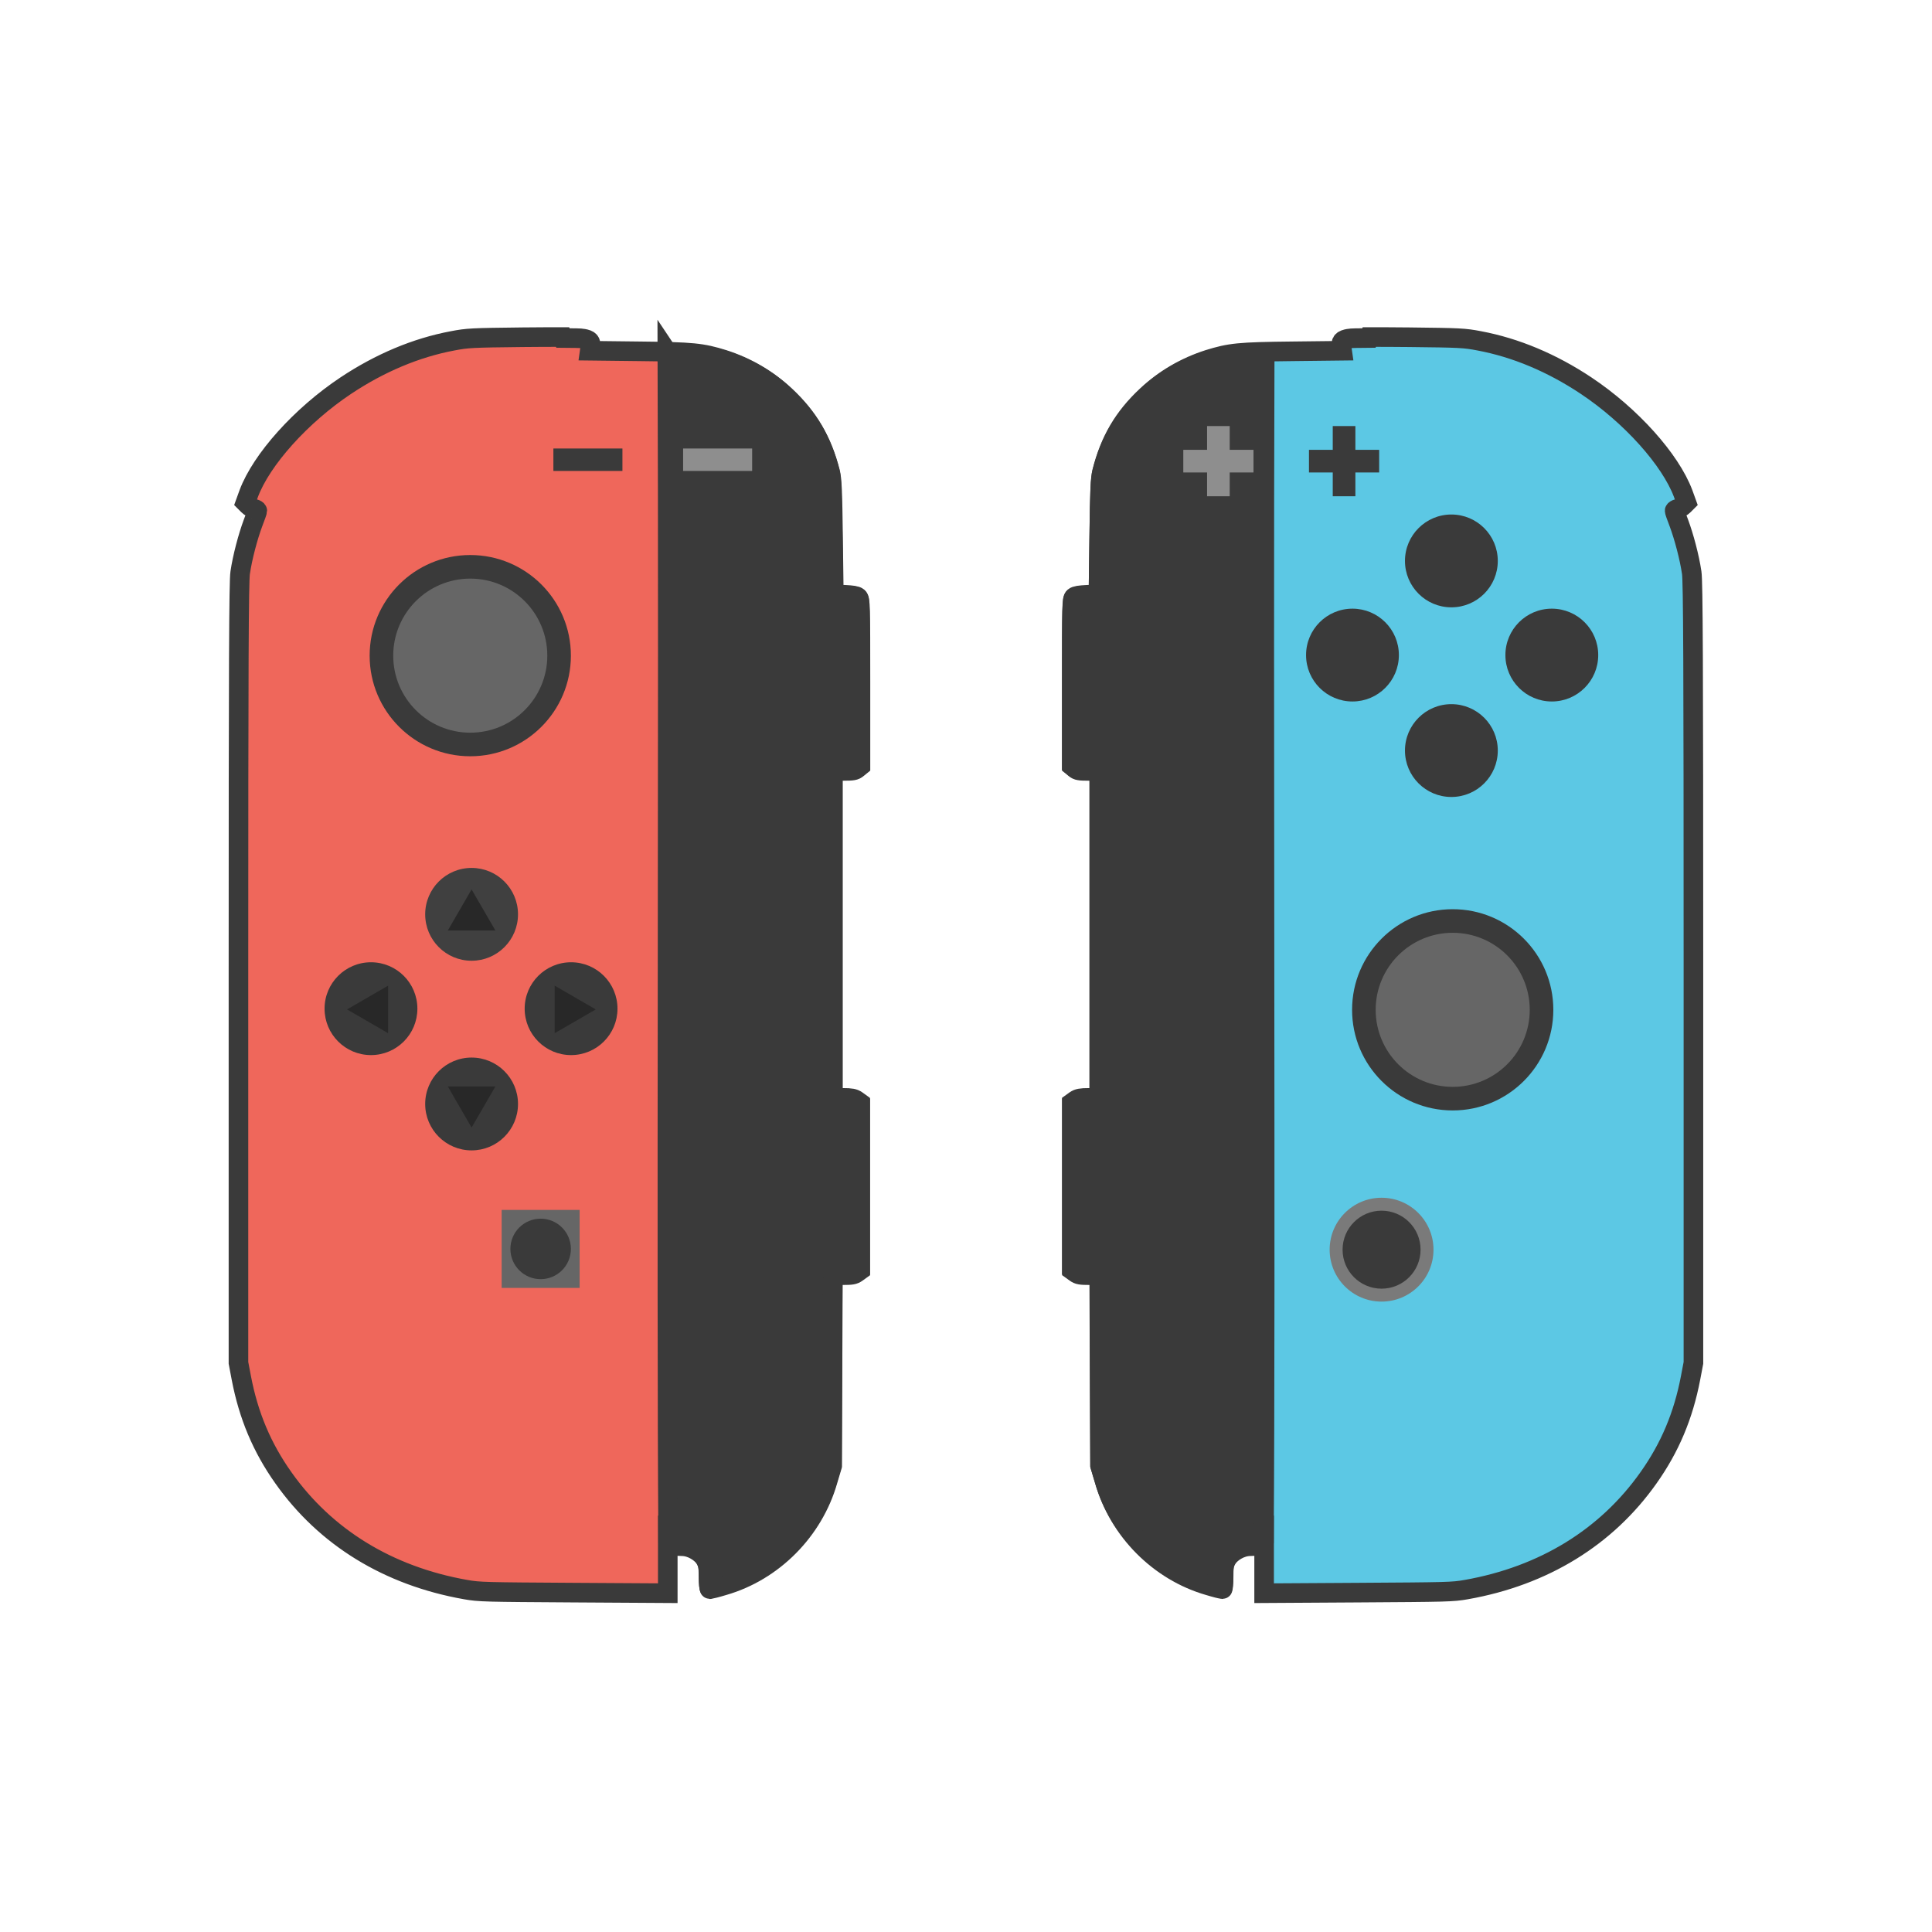
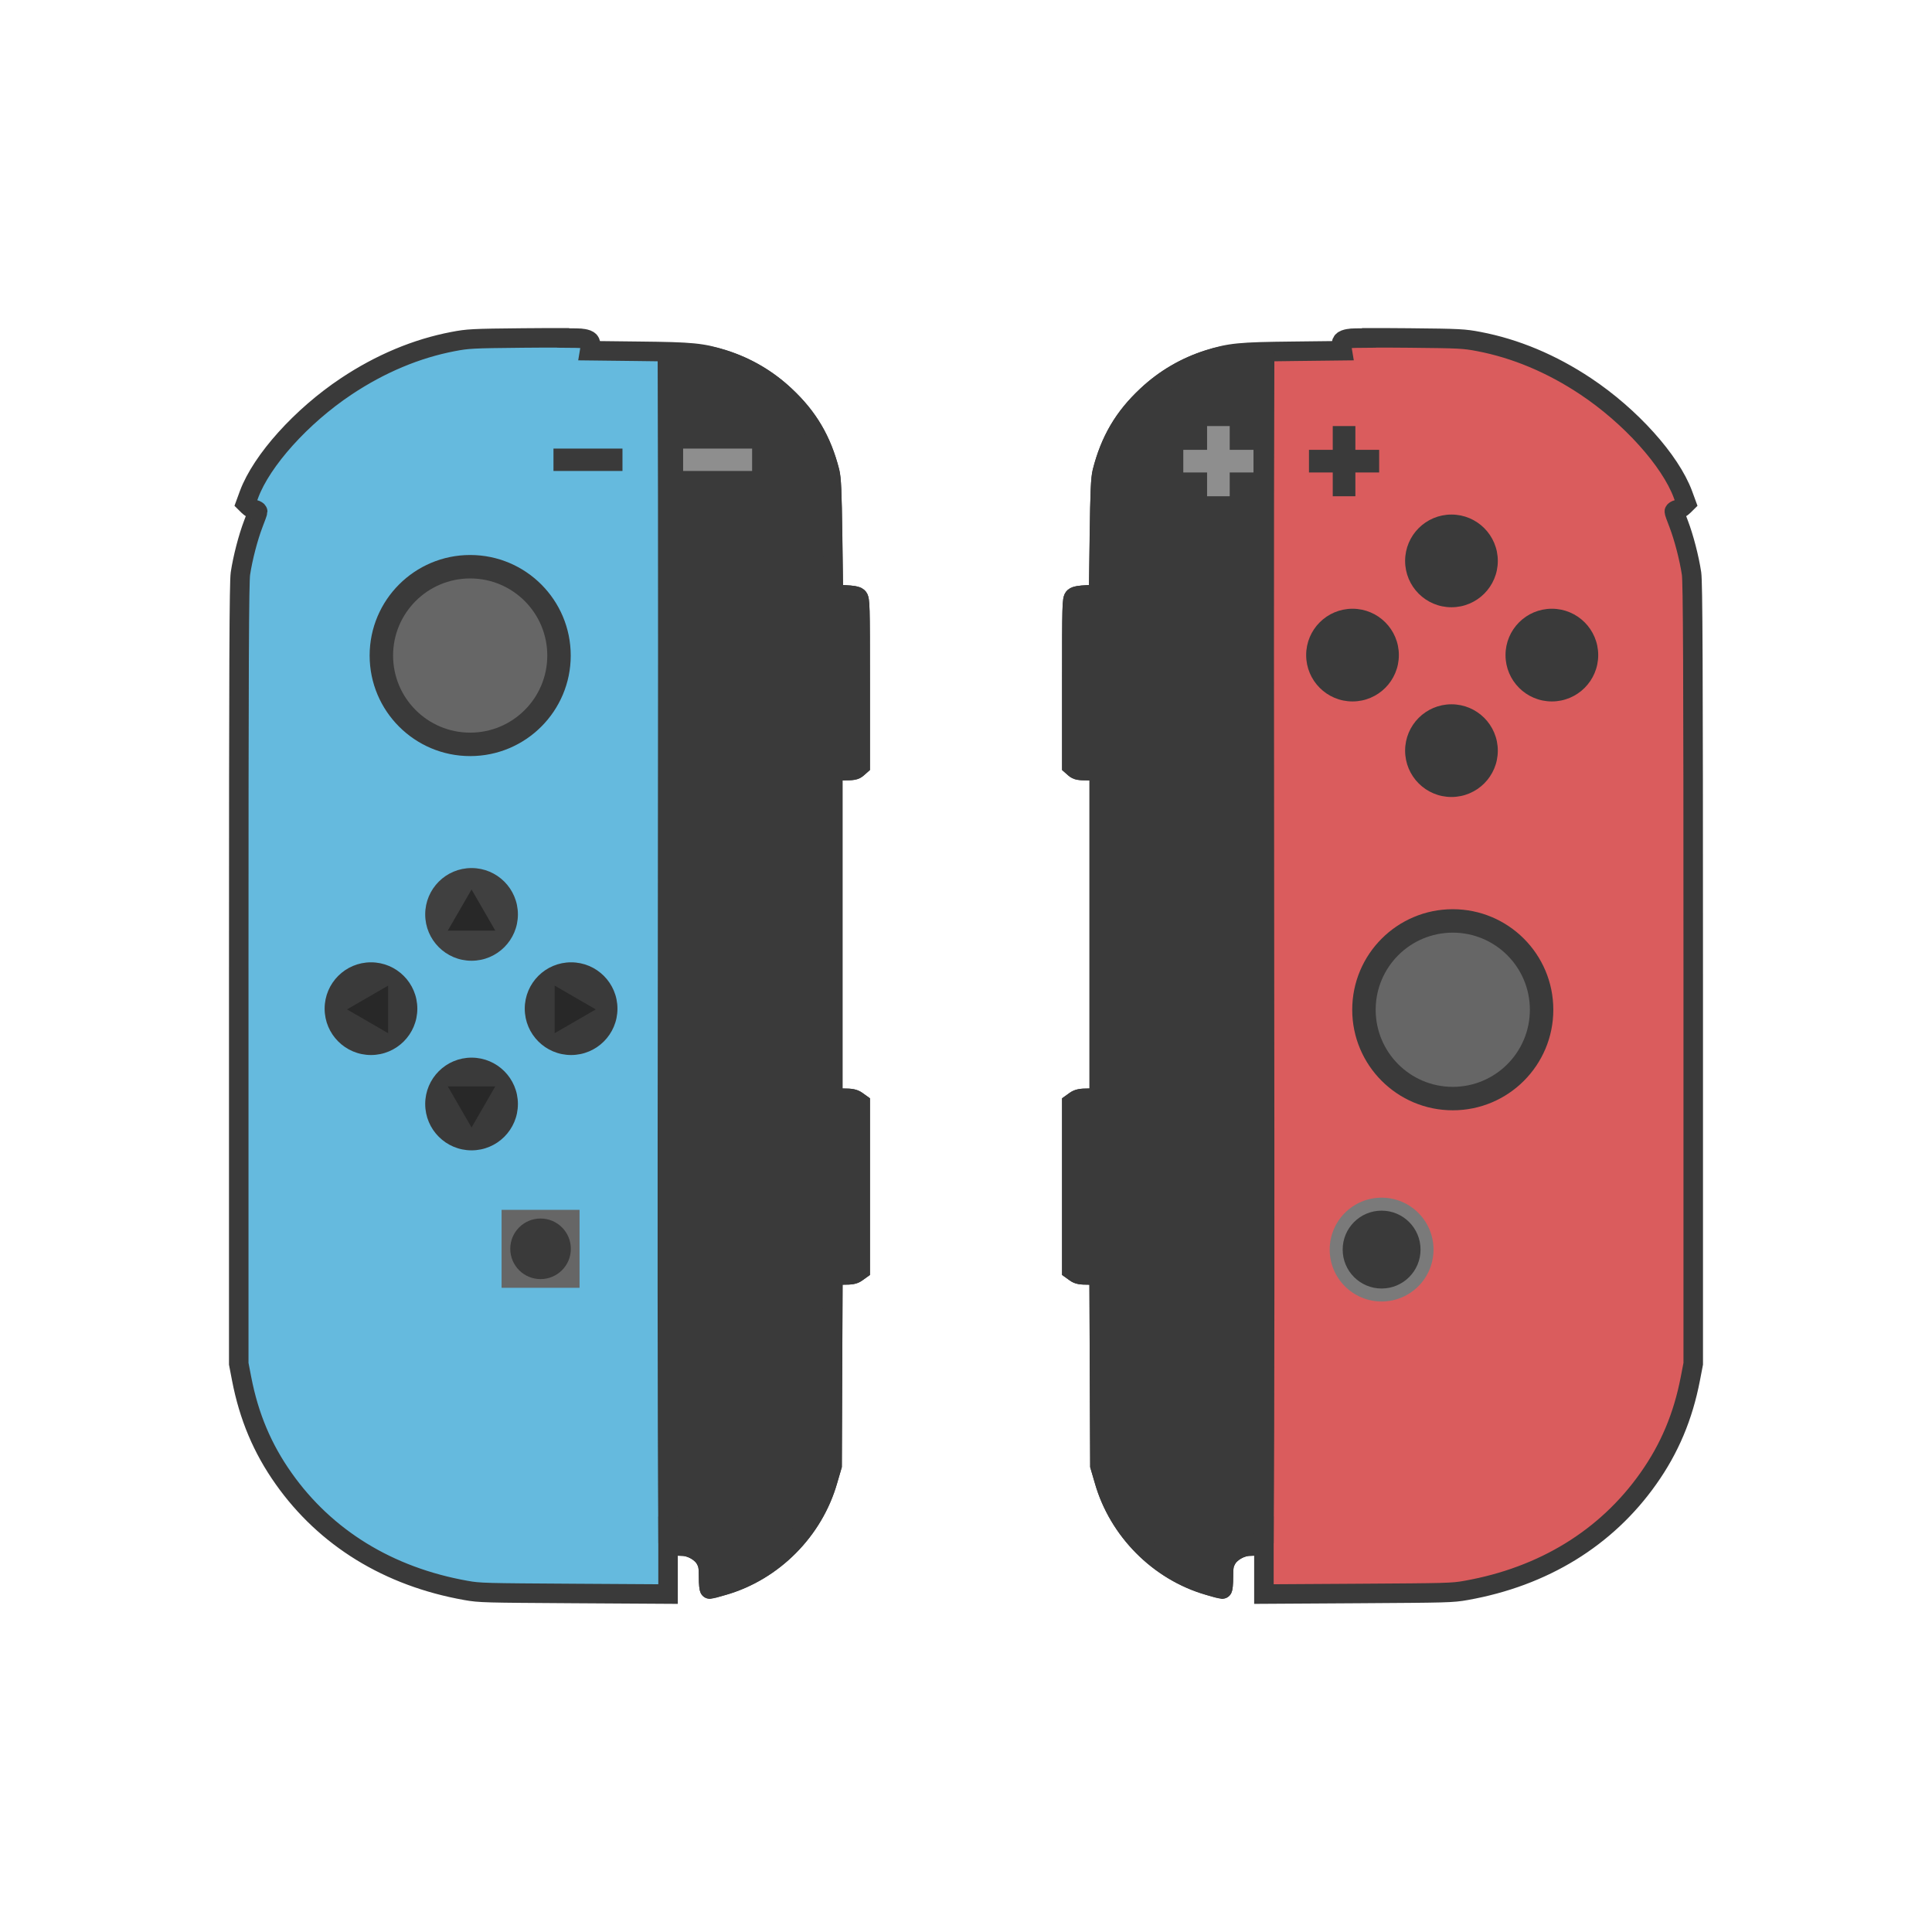
<svg xmlns="http://www.w3.org/2000/svg" width="256" height="256" viewBox="0 0 67.733 67.733" version="1.1" id="svg4925">
  <defs id="defs4919">
    </defs>
  <g id="layer1" transform="translate(0,-229.2666)">
-     <g id="g4910" transform="matrix(6.668542,0,0,6.668542,-3.185421,-1680.371)">
-       <g transform="translate(-3.815451,-1.3888992e-6)" id="g5517">
-         <path style="fill:#5cc8e4;fill-opacity:1;stroke:#3a3a3a;stroke-width:0.103;stroke-miterlimit:4;stroke-dasharray:none;stroke-opacity:1" d="m 11.49,288.142 c -0.057,3.7e-4 -0.097,9.4e-4 -0.105,0.003 -0.035,0.006 -0.044,0.016 -0.039,0.043 l 0.003,0.021 -0.259,0.003 c -0.284,0.003 -0.33,0.008 -0.443,0.043 -0.122,0.039 -0.232,0.103 -0.325,0.19 -0.122,0.114 -0.193,0.235 -0.235,0.4 -0.009,0.037 -0.012,0.097 -0.015,0.345 l -0.004,0.3 -0.058,0.002 c -0.041,0.002 -0.062,0.005 -0.07,0.012 -0.012,0.01 -0.012,0.039 -0.012,0.448 v 0.437 l 0.015,0.013 c 0.012,0.011 0.024,0.013 0.072,0.013 h 0.057 v 0.861 0.861 h -0.054 c -0.044,0 -0.057,0.003 -0.072,0.013 l -0.018,0.013 v 0.438 0.438 l 0.018,0.013 c 0.015,0.011 0.028,0.013 0.072,0.013 h 0.054 l 0.002,0.502 0.002,0.501 0.023,0.077 c 0.075,0.263 0.287,0.476 0.548,0.552 0.036,0.011 0.069,0.019 0.072,0.019 0.003,0 0.006,-0.028 0.006,-0.063 0,-0.053 0.003,-0.068 0.016,-0.092 0.021,-0.039 0.076,-0.071 0.124,-0.071 0.027,0 0.036,-0.003 0.054,-0.019 l 0.02,-0.019 v 0.144 0.145 l 0.493,-0.003 c 0.467,-0.003 0.497,-0.003 0.57,-0.016 0.407,-0.072 0.737,-0.275 0.958,-0.588 0.112,-0.158 0.183,-0.326 0.221,-0.525 l 0.015,-0.079 v -2.048 c 0,-1.642 -0.002,-2.06 -0.009,-2.106 -0.012,-0.082 -0.041,-0.19 -0.067,-0.26 -0.013,-0.033 -0.023,-0.062 -0.023,-0.066 0,-0.003 0.008,-0.008 0.016,-0.01 0.009,-0.002 0.023,-0.01 0.032,-0.019 l 0.014,-0.014 -0.017,-0.047 c -0.067,-0.179 -0.275,-0.411 -0.511,-0.568 -0.179,-0.119 -0.369,-0.199 -0.561,-0.235 -0.078,-0.015 -0.1,-0.016 -0.368,-0.019 -0.078,-9.4e-4 -0.153,-9.4e-4 -0.21,-9.4e-4 z" id="path6-2-9-6-7-2" />
-         <path style="fill:#3a3a3a;fill-opacity:1;stroke:#3a3a3a;stroke-width:0.103;stroke-miterlimit:4;stroke-dasharray:none;stroke-opacity:1" d="m 10.942,288.217 c -0.007,1.91 0.006,4.822 -0.004,6.239 l -0.02,0.019 c -0.017,0.016 -0.026,0.019 -0.053,0.019 -0.047,0 -0.103,0.032 -0.124,0.071 -0.013,0.024 -0.015,0.039 -0.015,0.092 0,0.035 -0.003,0.063 -0.006,0.063 -0.003,0 -0.036,-0.008 -0.072,-0.019 -0.261,-0.075 -0.473,-0.289 -0.548,-0.552 l -0.023,-0.077 -0.002,-0.501 -0.002,-0.502 h -0.054 c -0.044,0 -0.057,-0.002 -0.072,-0.013 l -0.018,-0.013 v -0.438 -0.438 l 0.018,-0.013 c 0.015,-0.011 0.028,-0.014 0.072,-0.014 h 0.054 v -0.861 -0.861 h -0.057 c -0.048,0 -0.059,-0.002 -0.072,-0.013 l -0.016,-0.013 v -0.437 c 0,-0.408 7.144e-4,-0.438 0.012,-0.448 0.008,-0.007 0.029,-0.01 0.07,-0.012 l 0.058,-0.002 0.004,-0.3 c 0.003,-0.248 0.006,-0.308 0.015,-0.345 0.042,-0.165 0.114,-0.286 0.235,-0.4 0.093,-0.088 0.203,-0.151 0.325,-0.19 0.083,-0.026 0.16,-0.034 0.294,-0.038 z" id="path6-2-9-6-7-0-4" />
+     <g id="g4925">
+       <g id="g4906">
+         <path style="fill:#da5c5d;fill-opacity:1;stroke:#3a3a3a;stroke-width:0.684;stroke-miterlimit:4;stroke-dasharray:none;stroke-opacity:1" d="m 47.994,241.116 c -0.381,0.002 -0.644,0.006 -0.697,0.02 -0.234,0.04 -0.293,0.107 -0.261,0.288 l 0.023,0.138 -1.727,0.02 c -1.892,0.02 -2.204,0.053 -2.955,0.289 -0.816,0.258 -1.544,0.684 -2.167,1.269 -0.811,0.757 -1.287,1.57 -1.567,2.667 -0.059,0.25 -0.078,0.65 -0.101,2.302 l -0.027,2.001 -0.39,0.013 c -0.275,0.013 -0.412,0.033 -0.467,0.081 -0.078,0.067 -0.082,0.263 -0.082,2.986 v 2.917 l 0.101,0.09 c 0.082,0.073 0.16,0.087 0.481,0.087 h 0.38 v 5.743 5.743 h -0.362 c -0.293,0 -0.38,0.02 -0.481,0.09 l -0.119,0.086 v 2.921 2.921 l 0.119,0.086 c 0.101,0.073 0.188,0.09 0.481,0.09 H 38.533 l 0.014,3.347 0.014,3.343 0.151,0.516 c 0.499,1.751 1.915,3.175 3.656,3.678 0.243,0.073 0.458,0.129 0.481,0.129 0.023,0 0.041,-0.189 0.041,-0.421 0,-0.353 0.019,-0.451 0.106,-0.612 0.137,-0.262 0.508,-0.473 0.825,-0.473 0.183,0 0.243,-0.02 0.357,-0.125 l 0.133,-0.125 v 0.963 0.968 l 3.29,-0.02 c 3.116,-0.02 3.313,-0.02 3.798,-0.108 2.712,-0.482 4.916,-1.837 6.387,-3.919 0.747,-1.054 1.219,-2.177 1.475,-3.502 l 0.101,-0.525 v -13.659 c 0,-10.949 -0.014,-13.737 -0.059,-14.046 -0.082,-0.547 -0.27,-1.265 -0.449,-1.734 -0.087,-0.219 -0.156,-0.417 -0.156,-0.439 0,-0.02 0.051,-0.053 0.11,-0.069 0.059,-0.013 0.156,-0.069 0.211,-0.125 l 0.096,-0.095 -0.115,-0.314 c -0.444,-1.192 -1.837,-2.74 -3.409,-3.786 -1.196,-0.796 -2.46,-1.325 -3.743,-1.57 -0.518,-0.099 -0.669,-0.108 -2.451,-0.125 -0.522,-0.006 -1.021,-0.006 -1.401,-0.006 z" id="path6-2-9-6-7-2" />
+         <path style="fill:#3a3a3a;fill-opacity:1;stroke:#3a3a3a;stroke-width:0.684;stroke-miterlimit:4;stroke-dasharray:none;stroke-opacity:1" d="m 44.336,241.616 c -0.047,12.735 0.041,32.156 -0.024,41.604 l -0.134,0.127 c -0.114,0.105 -0.172,0.124 -0.355,0.124 -0.316,0 -0.69,0.21 -0.827,0.472 -0.087,0.16 -0.103,0.261 -0.103,0.614 0,0.233 -0.019,0.42 -0.041,0.42 -0.023,0 -0.24,-0.053 -0.482,-0.127 -1.741,-0.503 -3.157,-1.929 -3.656,-3.68 l -0.152,-0.517 -0.014,-3.343 -0.014,-3.346 h -0.358 c -0.293,0 -0.378,-0.013 -0.479,-0.089 l -0.121,-0.086 v -2.922 -2.919 l 0.121,-0.086 c 0.101,-0.07 0.186,-0.093 0.479,-0.093 h 0.362 v -5.741 -5.745 h -0.379 c -0.321,0 -0.397,-0.013 -0.479,-0.086 l -0.103,-0.089 v -2.915 c 0,-2.723 0.005,-2.921 0.083,-2.988 0.055,-0.047 0.194,-0.069 0.469,-0.083 l 0.389,-0.013 0.027,-2.002 c 0.023,-1.652 0.041,-2.052 0.1,-2.302 0.279,-1.097 0.757,-1.91 1.568,-2.667 0.623,-0.585 1.352,-1.01 2.168,-1.268 0.555,-0.174 1.068,-0.225 1.957,-0.255 z" id="path6-2-9-6-7-0-4" />
      </g>
-       <circle r="0.529" cy="291.674" cx="8.115" id="path4913-2" style="opacity:1;vector-effect:none;fill:#3a3a3a;fill-opacity:1;stroke:none;stroke-width:0.106;stroke-linecap:round;stroke-linejoin:round;stroke-miterlimit:4;stroke-dasharray:none;stroke-dashoffset:0;stroke-opacity:1;paint-order:normal" />
-       <circle r="0.405" cy="291.674" cx="8.115" id="path4913-7-8" style="opacity:1;vector-effect:none;fill:#666666;fill-opacity:1;stroke:none;stroke-width:0.081;stroke-linecap:round;stroke-linejoin:round;stroke-miterlimit:4;stroke-dasharray:none;stroke-dashoffset:0;stroke-opacity:1;paint-order:normal" />
-       <circle r="0.244" cy="289.314" cx="8.108" id="path4932-9" style="opacity:1;vector-effect:none;fill:#3a3a3a;fill-opacity:1;stroke:none;stroke-width:0.108;stroke-linecap:round;stroke-linejoin:round;stroke-miterlimit:4;stroke-dasharray:none;stroke-dashoffset:0;stroke-opacity:1;paint-order:normal" />
-       <circle r="0.244" cy="290.311" cx="8.108" id="path4932-9-3" style="opacity:1;vector-effect:none;fill:#3a3a3a;fill-opacity:1;stroke:none;stroke-width:0.108;stroke-linecap:round;stroke-linejoin:round;stroke-miterlimit:4;stroke-dasharray:none;stroke-dashoffset:0;stroke-opacity:1;paint-order:normal" />
-       <circle r="0.244" cy="289.809" cx="8.636" id="path4932-9-3-6" style="opacity:1;vector-effect:none;fill:#3a3a3a;fill-opacity:1;stroke:none;stroke-width:0.108;stroke-linecap:round;stroke-linejoin:round;stroke-miterlimit:4;stroke-dasharray:none;stroke-dashoffset:0;stroke-opacity:1;paint-order:normal" />
-       <circle r="0.244" cy="289.809" cx="7.588" id="path4932-9-3-6-8" style="opacity:1;vector-effect:none;fill:#3a3a3a;fill-opacity:1;stroke:none;stroke-width:0.108;stroke-linecap:round;stroke-linejoin:round;stroke-miterlimit:4;stroke-dasharray:none;stroke-dashoffset:0;stroke-opacity:1;paint-order:normal" />
-       <circle r="0.273" cy="292.935" cx="7.741" id="path5072" style="opacity:1;vector-effect:none;fill:#7a7a7a;fill-opacity:1;stroke:none;stroke-width:0.107;stroke-linecap:round;stroke-linejoin:round;stroke-miterlimit:4;stroke-dasharray:none;stroke-dashoffset:0;stroke-opacity:1;paint-order:normal" />
-       <circle r="0.205" cy="292.935" cx="7.741" id="path5072-0" style="opacity:1;vector-effect:none;fill:#3a3a3a;fill-opacity:1;stroke:none;stroke-width:0.081;stroke-linecap:round;stroke-linejoin:round;stroke-miterlimit:4;stroke-dasharray:none;stroke-dashoffset:0;stroke-opacity:1;paint-order:normal" />
-       <g transform="translate(0.07832299,-1.3888992e-6)" id="g5361">
+       <circle r="3.525" cy="264.667" cx="50.932" id="path4913-2" style="opacity:1;vector-effect:none;fill:#3a3a3a;fill-opacity:1;stroke:none;stroke-width:0.706;stroke-linecap:round;stroke-linejoin:round;stroke-miterlimit:4;stroke-dasharray:none;stroke-dashoffset:0;stroke-opacity:1;paint-order:normal" />
+       <circle r="2.703" cy="264.667" cx="50.932" id="path4913-7-8" style="opacity:1;vector-effect:none;fill:#666666;fill-opacity:1;stroke:none;stroke-width:0.541;stroke-linecap:round;stroke-linejoin:round;stroke-miterlimit:4;stroke-dasharray:none;stroke-dashoffset:0;stroke-opacity:1;paint-order:normal" />
+       <circle r="1.625" cy="248.931" cx="50.886" id="path4932-9" style="opacity:1;vector-effect:none;fill:#3a3a3a;fill-opacity:1;stroke:none;stroke-width:0.722;stroke-linecap:round;stroke-linejoin:round;stroke-miterlimit:4;stroke-dasharray:none;stroke-dashoffset:0;stroke-opacity:1;paint-order:normal" />
+       <circle r="1.625" cy="255.583" cx="50.886" id="path4932-9-3" style="opacity:1;vector-effect:none;fill:#3a3a3a;fill-opacity:1;stroke:none;stroke-width:0.722;stroke-linecap:round;stroke-linejoin:round;stroke-miterlimit:4;stroke-dasharray:none;stroke-dashoffset:0;stroke-opacity:1;paint-order:normal" />
+       <circle r="1.625" cy="252.233" cx="54.406" id="path4932-9-3-6" style="opacity:1;vector-effect:none;fill:#3a3a3a;fill-opacity:1;stroke:none;stroke-width:0.722;stroke-linecap:round;stroke-linejoin:round;stroke-miterlimit:4;stroke-dasharray:none;stroke-dashoffset:0;stroke-opacity:1;paint-order:normal" />
+       <circle r="1.625" cy="252.233" cx="47.417" id="path4932-9-3-6-8" style="opacity:1;vector-effect:none;fill:#3a3a3a;fill-opacity:1;stroke:none;stroke-width:0.722;stroke-linecap:round;stroke-linejoin:round;stroke-miterlimit:4;stroke-dasharray:none;stroke-dashoffset:0;stroke-opacity:1;paint-order:normal" />
+       <circle r="1.82" cy="273.075" cx="48.437" id="path5072" style="opacity:1;vector-effect:none;fill:#7a7a7a;fill-opacity:1;stroke:none;stroke-width:0.717;stroke-linecap:round;stroke-linejoin:round;stroke-miterlimit:4;stroke-dasharray:none;stroke-dashoffset:0;stroke-opacity:1;paint-order:normal" />
+       <circle r="1.365" cy="273.075" cx="48.437" id="path5072-0" style="opacity:1;vector-effect:none;fill:#3a3a3a;fill-opacity:1;stroke:none;stroke-width:0.537;stroke-linecap:round;stroke-linejoin:round;stroke-miterlimit:4;stroke-dasharray:none;stroke-dashoffset:0;stroke-opacity:1;paint-order:normal" />
+       <g transform="matrix(6.668542,0,0,6.668542,-2.663121,-1680.371)" id="g5361">
        <rect style="opacity:1;vector-effect:none;fill:#3a3a3a;fill-opacity:1;stroke:none;stroke-width:0.108;stroke-linecap:round;stroke-linejoin:round;stroke-miterlimit:4;stroke-dasharray:none;stroke-dashoffset:0;stroke-opacity:1;paint-order:normal" id="rect5091" width="0.119" height="0.369" x="7.406" y="288.605" />
        <rect style="opacity:1;vector-effect:none;fill:#3a3a3a;fill-opacity:1;stroke:none;stroke-width:0.108;stroke-linecap:round;stroke-linejoin:round;stroke-miterlimit:4;stroke-dasharray:none;stroke-dashoffset:0;stroke-opacity:1;paint-order:normal" id="rect5091-2" width="0.119" height="0.369" x="-288.849" y="7.281" transform="rotate(-90)" />
      </g>
-       <g style="fill:#8e8e8e;fill-opacity:1" transform="translate(-0.5823828,-1.3888992e-6)" id="g5361-2">
+       <g style="fill:#8e8e8e;fill-opacity:1" transform="matrix(6.668542,0,0,6.668542,-7.069065,-1680.371)" id="g5361-2">
        <rect style="opacity:1;vector-effect:none;fill:#8e8e8e;fill-opacity:1;stroke:none;stroke-width:0.108;stroke-linecap:round;stroke-linejoin:round;stroke-miterlimit:4;stroke-dasharray:none;stroke-dashoffset:0;stroke-opacity:1;paint-order:normal" id="rect5091-5" width="0.119" height="0.369" x="7.406" y="288.605" />
        <rect style="opacity:1;vector-effect:none;fill:#8e8e8e;fill-opacity:1;stroke:none;stroke-width:0.108;stroke-linecap:round;stroke-linejoin:round;stroke-miterlimit:4;stroke-dasharray:none;stroke-dashoffset:0;stroke-opacity:1;paint-order:normal" id="rect5091-2-8" width="0.119" height="0.369" x="-288.849" y="7.281" transform="rotate(-90)" />
      </g>
    </g>
-     <g id="g4874" transform="matrix(6.668542,0,0,6.668542,-3.185421,-1680.371)">
-       <g transform="translate(-0.02566855,-1.3888992e-6)" id="g5474">
-         <path style="fill:#ef675b;fill-opacity:1;stroke:#3a3a3a;stroke-width:0.103;stroke-miterlimit:4;stroke-dasharray:none;stroke-opacity:1" d="m 3.463,288.142 c 0.057,3.7e-4 0.097,9.4e-4 0.105,0.003 0.035,0.006 0.044,0.016 0.039,0.043 l -0.003,0.021 0.259,0.003 c 0.284,0.003 0.33,0.008 0.443,0.043 0.122,0.039 0.232,0.103 0.325,0.19 0.122,0.114 0.193,0.235 0.235,0.4 0.009,0.037 0.012,0.097 0.015,0.345 l 0.004,0.3 0.058,0.002 c 0.041,0.002 0.062,0.005 0.07,0.012 0.012,0.01 0.012,0.039 0.012,0.448 v 0.437 l -0.015,0.013 c -0.012,0.011 -0.024,0.013 -0.072,0.013 h -0.057 v 0.861 0.861 h 0.054 c 0.044,0 0.057,0.003 0.072,0.013 l 0.018,0.013 v 0.438 0.438 l -0.018,0.013 c -0.015,0.011 -0.028,0.013 -0.072,0.013 h -0.054 l -0.002,0.502 -0.002,0.501 -0.023,0.077 c -0.075,0.263 -0.287,0.476 -0.548,0.552 -0.036,0.011 -0.069,0.019 -0.072,0.019 -0.003,0 -0.006,-0.028 -0.006,-0.063 0,-0.053 -0.003,-0.068 -0.016,-0.092 -0.021,-0.039 -0.076,-0.071 -0.124,-0.071 -0.027,0 -0.036,-0.003 -0.054,-0.019 l -0.02,-0.019 v 0.144 0.145 l -0.493,-0.003 c -0.467,-0.003 -0.497,-0.003 -0.57,-0.016 -0.407,-0.072 -0.737,-0.275 -0.958,-0.588 -0.112,-0.158 -0.183,-0.326 -0.221,-0.525 l -0.015,-0.079 v -2.048 c 0,-1.642 0.002,-2.06 0.009,-2.106 0.012,-0.082 0.041,-0.19 0.067,-0.26 0.013,-0.033 0.023,-0.062 0.023,-0.066 0,-0.003 -0.008,-0.008 -0.016,-0.01 -0.009,-0.002 -0.023,-0.01 -0.032,-0.019 l -0.014,-0.014 0.017,-0.047 c 0.067,-0.179 0.275,-0.411 0.511,-0.568 0.179,-0.119 0.369,-0.199 0.561,-0.235 0.078,-0.015 0.1,-0.016 0.368,-0.019 0.078,-9.4e-4 0.153,-9.4e-4 0.21,-9.4e-4 z" id="path6-2-9-6-7" />
-         <path style="fill:#3a3a3a;fill-opacity:1;stroke:#3a3a3a;stroke-width:0.103;stroke-miterlimit:4;stroke-dasharray:none;stroke-opacity:1" d="m 4.012,288.217 c 0.007,1.91 -0.006,4.822 0.004,6.239 l 0.02,0.019 c 0.017,0.016 0.026,0.019 0.053,0.019 0.047,0 0.103,0.032 0.124,0.071 0.013,0.024 0.016,0.039 0.016,0.092 0,0.035 0.003,0.063 0.006,0.063 0.003,0 0.036,-0.008 0.072,-0.019 0.261,-0.075 0.473,-0.289 0.548,-0.552 l 0.023,-0.077 0.002,-0.501 0.002,-0.502 h 0.054 c 0.044,0 0.057,-0.002 0.072,-0.013 l 0.018,-0.013 v -0.438 -0.438 l -0.018,-0.013 c -0.015,-0.011 -0.028,-0.014 -0.072,-0.014 h -0.054 v -0.861 -0.861 h 0.057 c 0.048,0 0.059,-0.002 0.072,-0.013 l 0.016,-0.013 v -0.437 c 0,-0.408 -7.144e-4,-0.438 -0.012,-0.448 -0.008,-0.007 -0.029,-0.01 -0.07,-0.012 l -0.058,-0.002 -0.004,-0.3 c -0.003,-0.248 -0.006,-0.308 -0.015,-0.345 -0.042,-0.165 -0.114,-0.286 -0.235,-0.4 -0.093,-0.088 -0.203,-0.151 -0.325,-0.19 -0.083,-0.026 -0.16,-0.034 -0.294,-0.038 z" id="path6-2-9-6-7-0" />
+     <g id="g4860">
+       <g id="g4841">
+         <path style="fill:#65bade;fill-opacity:1;stroke:#3a3a3a;stroke-width:0.684;stroke-miterlimit:4;stroke-dasharray:none;stroke-opacity:1" d="m 19.739,241.116 c 0.381,0.002 0.644,0.006 0.697,0.02 0.234,0.04 0.293,0.107 0.261,0.288 l -0.023,0.138 1.727,0.02 c 1.892,0.02 2.204,0.053 2.955,0.289 0.816,0.258 1.544,0.684 2.167,1.269 0.811,0.757 1.287,1.57 1.567,2.667 0.059,0.25 0.078,0.65 0.101,2.302 l 0.027,2.001 0.39,0.013 c 0.275,0.013 0.412,0.033 0.467,0.081 0.078,0.067 0.082,0.263 0.082,2.986 v 2.917 l -0.101,0.09 c -0.082,0.073 -0.16,0.087 -0.481,0.087 h -0.38 v 5.743 5.743 h 0.362 c 0.293,0 0.38,0.02 0.481,0.09 l 0.119,0.086 v 2.921 2.921 l -0.119,0.086 c -0.101,0.073 -0.188,0.09 -0.481,0.09 h -0.358 l -0.014,3.347 -0.014,3.343 -0.151,0.516 c -0.499,1.751 -1.915,3.175 -3.656,3.678 -0.243,0.073 -0.458,0.129 -0.481,0.129 -0.023,0 -0.041,-0.189 -0.041,-0.421 0,-0.353 -0.019,-0.451 -0.106,-0.612 -0.137,-0.262 -0.508,-0.473 -0.825,-0.473 -0.183,0 -0.243,-0.02 -0.357,-0.125 l -0.133,-0.125 v 0.963 0.968 l -3.29,-0.02 c -3.116,-0.02 -3.313,-0.02 -3.798,-0.108 -2.712,-0.482 -4.916,-1.837 -6.387,-3.919 -0.747,-1.054 -1.219,-2.177 -1.475,-3.502 l -0.101,-0.525 v -13.659 c 0,-10.949 0.014,-13.737 0.059,-14.046 0.082,-0.547 0.27,-1.265 0.449,-1.734 0.087,-0.219 0.156,-0.417 0.156,-0.439 0,-0.02 -0.051,-0.053 -0.11,-0.069 -0.059,-0.013 -0.156,-0.069 -0.211,-0.125 l -0.096,-0.095 0.115,-0.314 c 0.444,-1.192 1.837,-2.74 3.409,-3.786 1.196,-0.796 2.46,-1.325 3.743,-1.57 0.518,-0.099 0.669,-0.108 2.451,-0.125 0.522,-0.006 1.021,-0.006 1.401,-0.006 z" id="path6-2-9-6-7" />
+         <path style="fill:#3a3a3a;fill-opacity:1;stroke:#3a3a3a;stroke-width:0.684;stroke-miterlimit:4;stroke-dasharray:none;stroke-opacity:1" d="m 23.398,241.616 c 0.047,12.735 -0.041,32.156 0.024,41.604 l 0.134,0.127 c 0.114,0.105 0.172,0.124 0.355,0.124 0.316,0 0.69,0.21 0.827,0.472 0.087,0.16 0.103,0.261 0.103,0.614 0,0.233 0.019,0.42 0.041,0.42 0.023,0 0.24,-0.053 0.482,-0.127 1.741,-0.503 3.157,-1.929 3.656,-3.68 l 0.152,-0.517 0.014,-3.343 0.014,-3.346 h 0.358 c 0.293,0 0.378,-0.013 0.479,-0.089 l 0.121,-0.086 v -2.922 -2.919 l -0.121,-0.086 c -0.101,-0.07 -0.186,-0.093 -0.479,-0.093 h -0.362 v -5.741 -5.745 h 0.379 c 0.321,0 0.397,-0.013 0.479,-0.086 l 0.103,-0.089 v -2.915 c 0,-2.723 -0.005,-2.921 -0.083,-2.988 -0.055,-0.047 -0.194,-0.069 -0.469,-0.083 l -0.389,-0.013 -0.028,-2.002 c -0.023,-1.652 -0.041,-2.052 -0.1,-2.302 -0.279,-1.097 -0.757,-1.91 -1.568,-2.667 -0.623,-0.585 -1.352,-1.01 -2.168,-1.268 -0.555,-0.174 -1.068,-0.225 -1.957,-0.255 z" id="path6-2-9-6-7-0" />
      </g>
-       <circle r="0.529" cy="289.812" cx="2.95" id="path4913" style="opacity:1;vector-effect:none;fill:#3a3a3a;fill-opacity:1;stroke:none;stroke-width:0.106;stroke-linecap:round;stroke-linejoin:round;stroke-miterlimit:4;stroke-dasharray:none;stroke-dashoffset:0;stroke-opacity:1;paint-order:normal" />
-       <circle r="0.405" cy="289.812" cx="2.95" id="path4913-7" style="opacity:1;vector-effect:none;fill:#666666;fill-opacity:1;stroke:none;stroke-width:0.081;stroke-linecap:round;stroke-linejoin:round;stroke-miterlimit:4;stroke-dasharray:none;stroke-dashoffset:0;stroke-opacity:1;paint-order:normal" />
-       <circle r="0.244" cy="291.172" cx="2.957" id="path4932" style="opacity:1;vector-effect:none;fill:#404040;fill-opacity:1;stroke:none;stroke-width:0.108;stroke-linecap:round;stroke-linejoin:round;stroke-miterlimit:4;stroke-dasharray:none;stroke-dashoffset:0;stroke-opacity:1;paint-order:normal" />
-       <circle r="0.244" cy="292.169" cx="2.957" id="path4932-5" style="opacity:1;vector-effect:none;fill:#3a3a3a;fill-opacity:1;stroke:none;stroke-width:0.108;stroke-linecap:round;stroke-linejoin:round;stroke-miterlimit:4;stroke-dasharray:none;stroke-dashoffset:0;stroke-opacity:1;paint-order:normal" />
-       <circle r="0.244" cy="291.668" cx="3.48" id="path4932-5-4" style="opacity:1;vector-effect:none;fill:#3a3a3a;fill-opacity:1;stroke:none;stroke-width:0.108;stroke-linecap:round;stroke-linejoin:round;stroke-miterlimit:4;stroke-dasharray:none;stroke-dashoffset:0;stroke-opacity:1;paint-order:normal" />
-       <circle r="0.244" cy="291.668" cx="2.428" id="path4932-5-4-8" style="opacity:1;vector-effect:none;fill:#3a3a3a;fill-opacity:1;stroke:none;stroke-width:0.108;stroke-linecap:round;stroke-linejoin:round;stroke-miterlimit:4;stroke-dasharray:none;stroke-dashoffset:0;stroke-opacity:1;paint-order:normal" />
-       <rect y="292.726" x="3.115" height="0.41" width="0.41" id="rect4981" style="opacity:1;vector-effect:none;fill:#666666;fill-opacity:1;stroke:none;stroke-width:0.119;stroke-linecap:round;stroke-linejoin:round;stroke-miterlimit:4;stroke-dasharray:none;stroke-dashoffset:0;stroke-opacity:1;paint-order:normal" />
-       <rect y="288.723" x="3.387" height="0.118" width="0.363" id="rect4985" style="opacity:1;vector-effect:none;fill:#3a3a3a;fill-opacity:1;stroke:none;stroke-width:0.11;stroke-linecap:round;stroke-linejoin:round;stroke-miterlimit:4;stroke-dasharray:none;stroke-dashoffset:0;stroke-opacity:1;paint-order:normal" />
-       <circle r="0.159" cy="292.931" cx="3.32" id="path5346" style="opacity:1;vector-effect:none;fill:#3a3a3a;fill-opacity:1;stroke:none;stroke-width:0.103;stroke-linecap:round;stroke-linejoin:round;stroke-miterlimit:4;stroke-dasharray:none;stroke-dashoffset:0;stroke-opacity:1;paint-order:normal" />
-       <rect y="288.723" x="4.069" height="0.118" width="0.363" id="rect4985-6" style="opacity:1;vector-effect:none;fill:#8e8e8e;fill-opacity:1;stroke:none;stroke-width:0.11;stroke-linecap:round;stroke-linejoin:round;stroke-miterlimit:4;stroke-dasharray:none;stroke-dashoffset:0;stroke-opacity:1;paint-order:normal" />
-       <path d="m 2.957,291.041 0.125,0.216 -0.25,0 z" id="path5401" style="opacity:1;vector-effect:none;fill:#282828;fill-opacity:1;stroke:none;stroke-width:0.081;stroke-linecap:round;stroke-linejoin:round;stroke-miterlimit:4;stroke-dasharray:none;stroke-dashoffset:0;stroke-opacity:1;paint-order:normal" />
-       <path transform="scale(1,-1)" d="m 2.957,-292.293 0.125,0.216 -0.25,0 z" id="path5401-2" style="opacity:1;vector-effect:none;fill:#282828;fill-opacity:1;stroke:none;stroke-width:0.081;stroke-linecap:round;stroke-linejoin:round;stroke-miterlimit:4;stroke-dasharray:none;stroke-dashoffset:0;stroke-opacity:1;paint-order:normal" />
-       <path transform="rotate(90,2.636391,291.9763)" d="m 2.332,291.003 0.125,0.216 -0.25,0 z" id="path5401-8" style="opacity:1;vector-effect:none;fill:#282828;fill-opacity:1;stroke:none;stroke-width:0.081;stroke-linecap:round;stroke-linejoin:round;stroke-miterlimit:4;stroke-dasharray:none;stroke-dashoffset:0;stroke-opacity:1;paint-order:normal" />
-       <path transform="matrix(0,1,1,0,294.5571,289.3399)" d="m 2.332,-292.255 0.125,0.216 -0.25,0 z" id="path5401-2-4" style="opacity:1;vector-effect:none;fill:#282828;fill-opacity:1;stroke:none;stroke-width:0.081;stroke-linecap:round;stroke-linejoin:round;stroke-miterlimit:4;stroke-dasharray:none;stroke-dashoffset:0;stroke-opacity:1;paint-order:normal" />
+       <circle r="3.525" cy="252.249" cx="16.484" id="path4913" style="opacity:1;vector-effect:none;fill:#3a3a3a;fill-opacity:1;stroke:none;stroke-width:0.706;stroke-linecap:round;stroke-linejoin:round;stroke-miterlimit:4;stroke-dasharray:none;stroke-dashoffset:0;stroke-opacity:1;paint-order:normal" />
+       <circle r="2.703" cy="252.249" cx="16.484" id="path4913-7" style="opacity:1;vector-effect:none;fill:#666666;fill-opacity:1;stroke:none;stroke-width:0.541;stroke-linecap:round;stroke-linejoin:round;stroke-miterlimit:4;stroke-dasharray:none;stroke-dashoffset:0;stroke-opacity:1;paint-order:normal" />
+       <circle r="1.625" cy="261.324" cx="16.532" id="path4932" style="opacity:1;vector-effect:none;fill:#404040;fill-opacity:1;stroke:none;stroke-width:0.722;stroke-linecap:round;stroke-linejoin:round;stroke-miterlimit:4;stroke-dasharray:none;stroke-dashoffset:0;stroke-opacity:1;paint-order:normal" />
+       <circle r="1.625" cy="267.971" cx="16.532" id="path4932-5" style="opacity:1;vector-effect:none;fill:#3a3a3a;fill-opacity:1;stroke:none;stroke-width:0.722;stroke-linecap:round;stroke-linejoin:round;stroke-miterlimit:4;stroke-dasharray:none;stroke-dashoffset:0;stroke-opacity:1;paint-order:normal" />
+       <circle r="1.625" cy="264.629" cx="20.022" id="path4932-5-4" style="opacity:1;vector-effect:none;fill:#3a3a3a;fill-opacity:1;stroke:none;stroke-width:0.722;stroke-linecap:round;stroke-linejoin:round;stroke-miterlimit:4;stroke-dasharray:none;stroke-dashoffset:0;stroke-opacity:1;paint-order:normal" />
+       <circle r="1.625" cy="264.629" cx="13.006" id="path4932-5-4-8" style="opacity:1;vector-effect:none;fill:#3a3a3a;fill-opacity:1;stroke:none;stroke-width:0.722;stroke-linecap:round;stroke-linejoin:round;stroke-miterlimit:4;stroke-dasharray:none;stroke-dashoffset:0;stroke-opacity:1;paint-order:normal" />
+       <rect y="271.682" x="17.585" height="2.733" width="2.733" id="rect4981" style="opacity:1;vector-effect:none;fill:#666666;fill-opacity:1;stroke:none;stroke-width:0.791;stroke-linecap:round;stroke-linejoin:round;stroke-miterlimit:4;stroke-dasharray:none;stroke-dashoffset:0;stroke-opacity:1;paint-order:normal" />
+       <rect y="244.993" x="19.404" height="0.785" width="2.419" id="rect4985" style="opacity:1;vector-effect:none;fill:#3a3a3a;fill-opacity:1;stroke:none;stroke-width:0.733;stroke-linecap:round;stroke-linejoin:round;stroke-miterlimit:4;stroke-dasharray:none;stroke-dashoffset:0;stroke-opacity:1;paint-order:normal" />
+       <circle r="1.062" cy="273.048" cx="18.951" id="path5346" style="opacity:1;vector-effect:none;fill:#3a3a3a;fill-opacity:1;stroke:none;stroke-width:0.685;stroke-linecap:round;stroke-linejoin:round;stroke-miterlimit:4;stroke-dasharray:none;stroke-dashoffset:0;stroke-opacity:1;paint-order:normal" />
+       <rect y="244.993" x="23.949" height="0.785" width="2.419" id="rect4985-6" style="opacity:1;vector-effect:none;fill:#8e8e8e;fill-opacity:1;stroke:none;stroke-width:0.733;stroke-linecap:round;stroke-linejoin:round;stroke-miterlimit:4;stroke-dasharray:none;stroke-dashoffset:0;stroke-opacity:1;paint-order:normal" />
+       <path d="m 16.532,260.451 0.833,1.443 -1.667,0 z" id="path5401" style="opacity:1;vector-effect:none;fill:#282828;fill-opacity:1;stroke:none;stroke-width:0.541;stroke-linecap:round;stroke-linejoin:round;stroke-miterlimit:4;stroke-dasharray:none;stroke-dashoffset:0;stroke-opacity:1;paint-order:normal" />
+       <path transform="scale(1,-1)" d="m 16.532,-268.795 0.833,1.443 -1.667,0 z" id="path5401-2" style="opacity:1;vector-effect:none;fill:#282828;fill-opacity:1;stroke:none;stroke-width:0.541;stroke-linecap:round;stroke-linejoin:round;stroke-miterlimit:4;stroke-dasharray:none;stroke-dashoffset:0;stroke-opacity:1;paint-order:normal" />
+       <path transform="matrix(0,6.668542,-6.668542,0,1961.452,249.1038)" d="m 2.332,291.003 0.125,0.216 -0.25,0 z" id="path5401-8" style="opacity:1;vector-effect:none;fill:#282828;fill-opacity:1;stroke:none;stroke-width:0.081;stroke-linecap:round;stroke-linejoin:round;stroke-miterlimit:4;stroke-dasharray:none;stroke-dashoffset:0;stroke-opacity:1;paint-order:normal" />
+       <path transform="matrix(0,6.668542,6.668542,0,1961.081,249.1039)" d="m 2.332,-292.255 0.125,0.216 -0.25,0 z" id="path5401-2-4" style="opacity:1;vector-effect:none;fill:#282828;fill-opacity:1;stroke:none;stroke-width:0.081;stroke-linecap:round;stroke-linejoin:round;stroke-miterlimit:4;stroke-dasharray:none;stroke-dashoffset:0;stroke-opacity:1;paint-order:normal" />
    </g>
  </g>
</svg>
